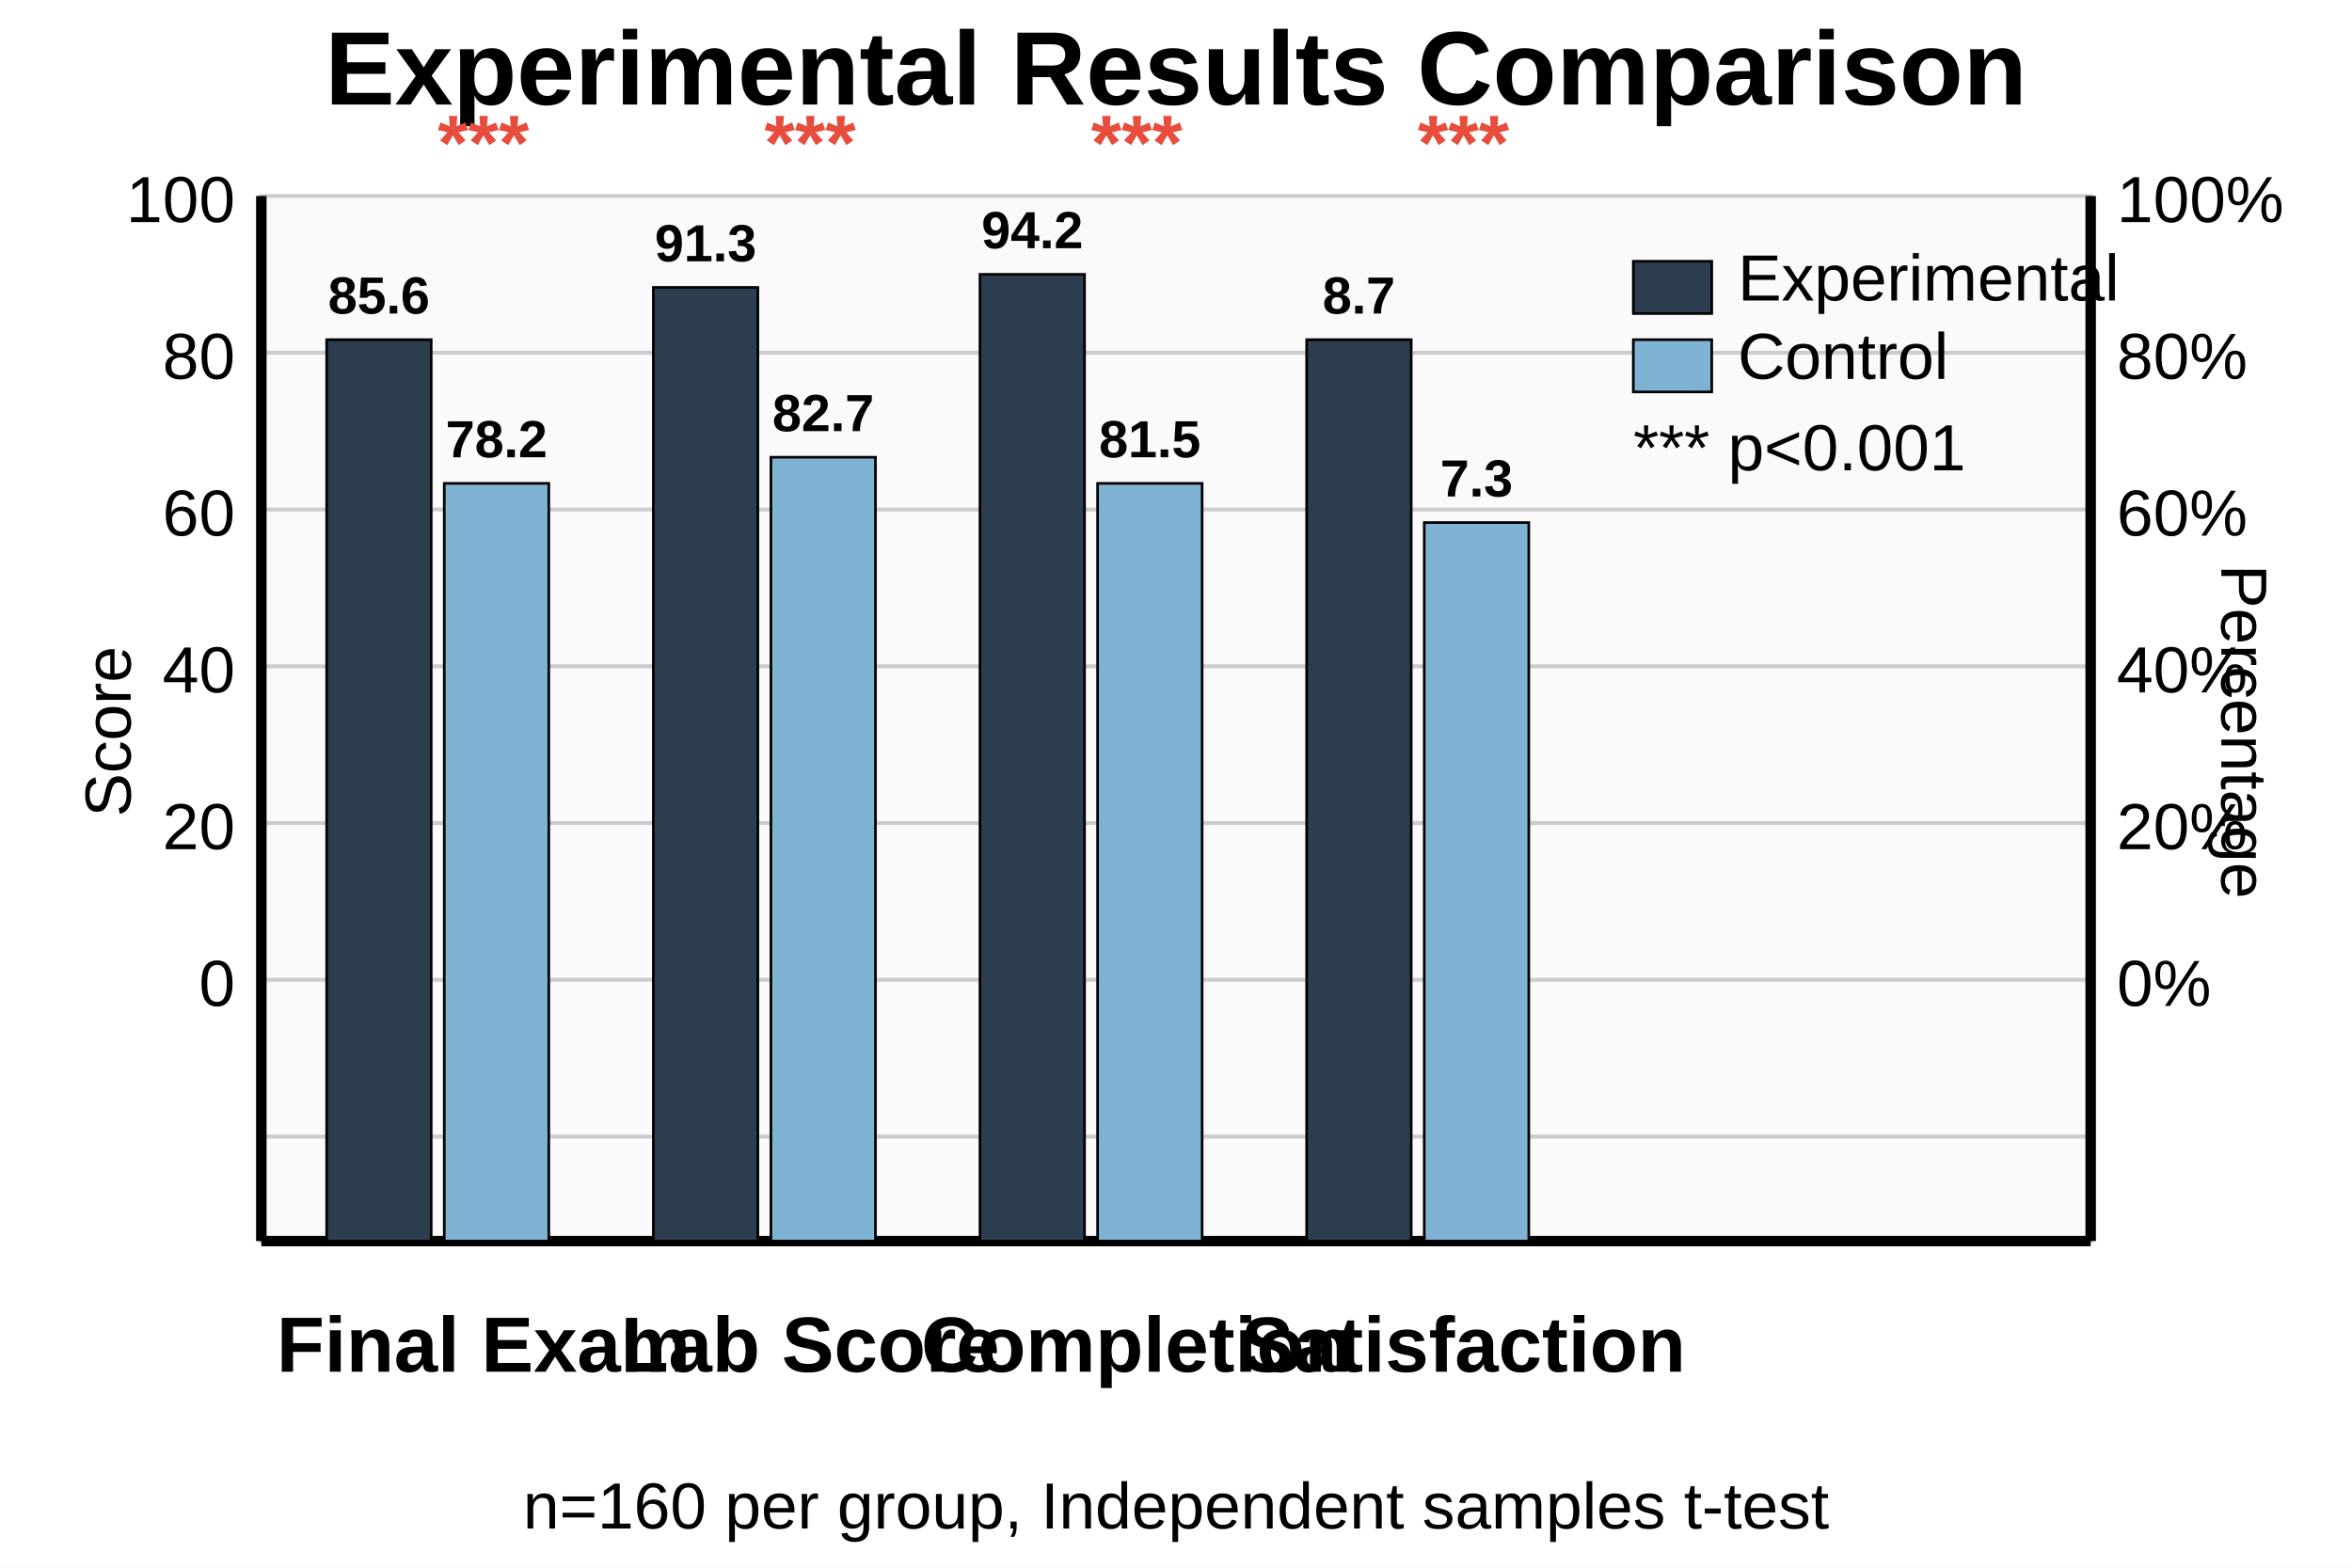
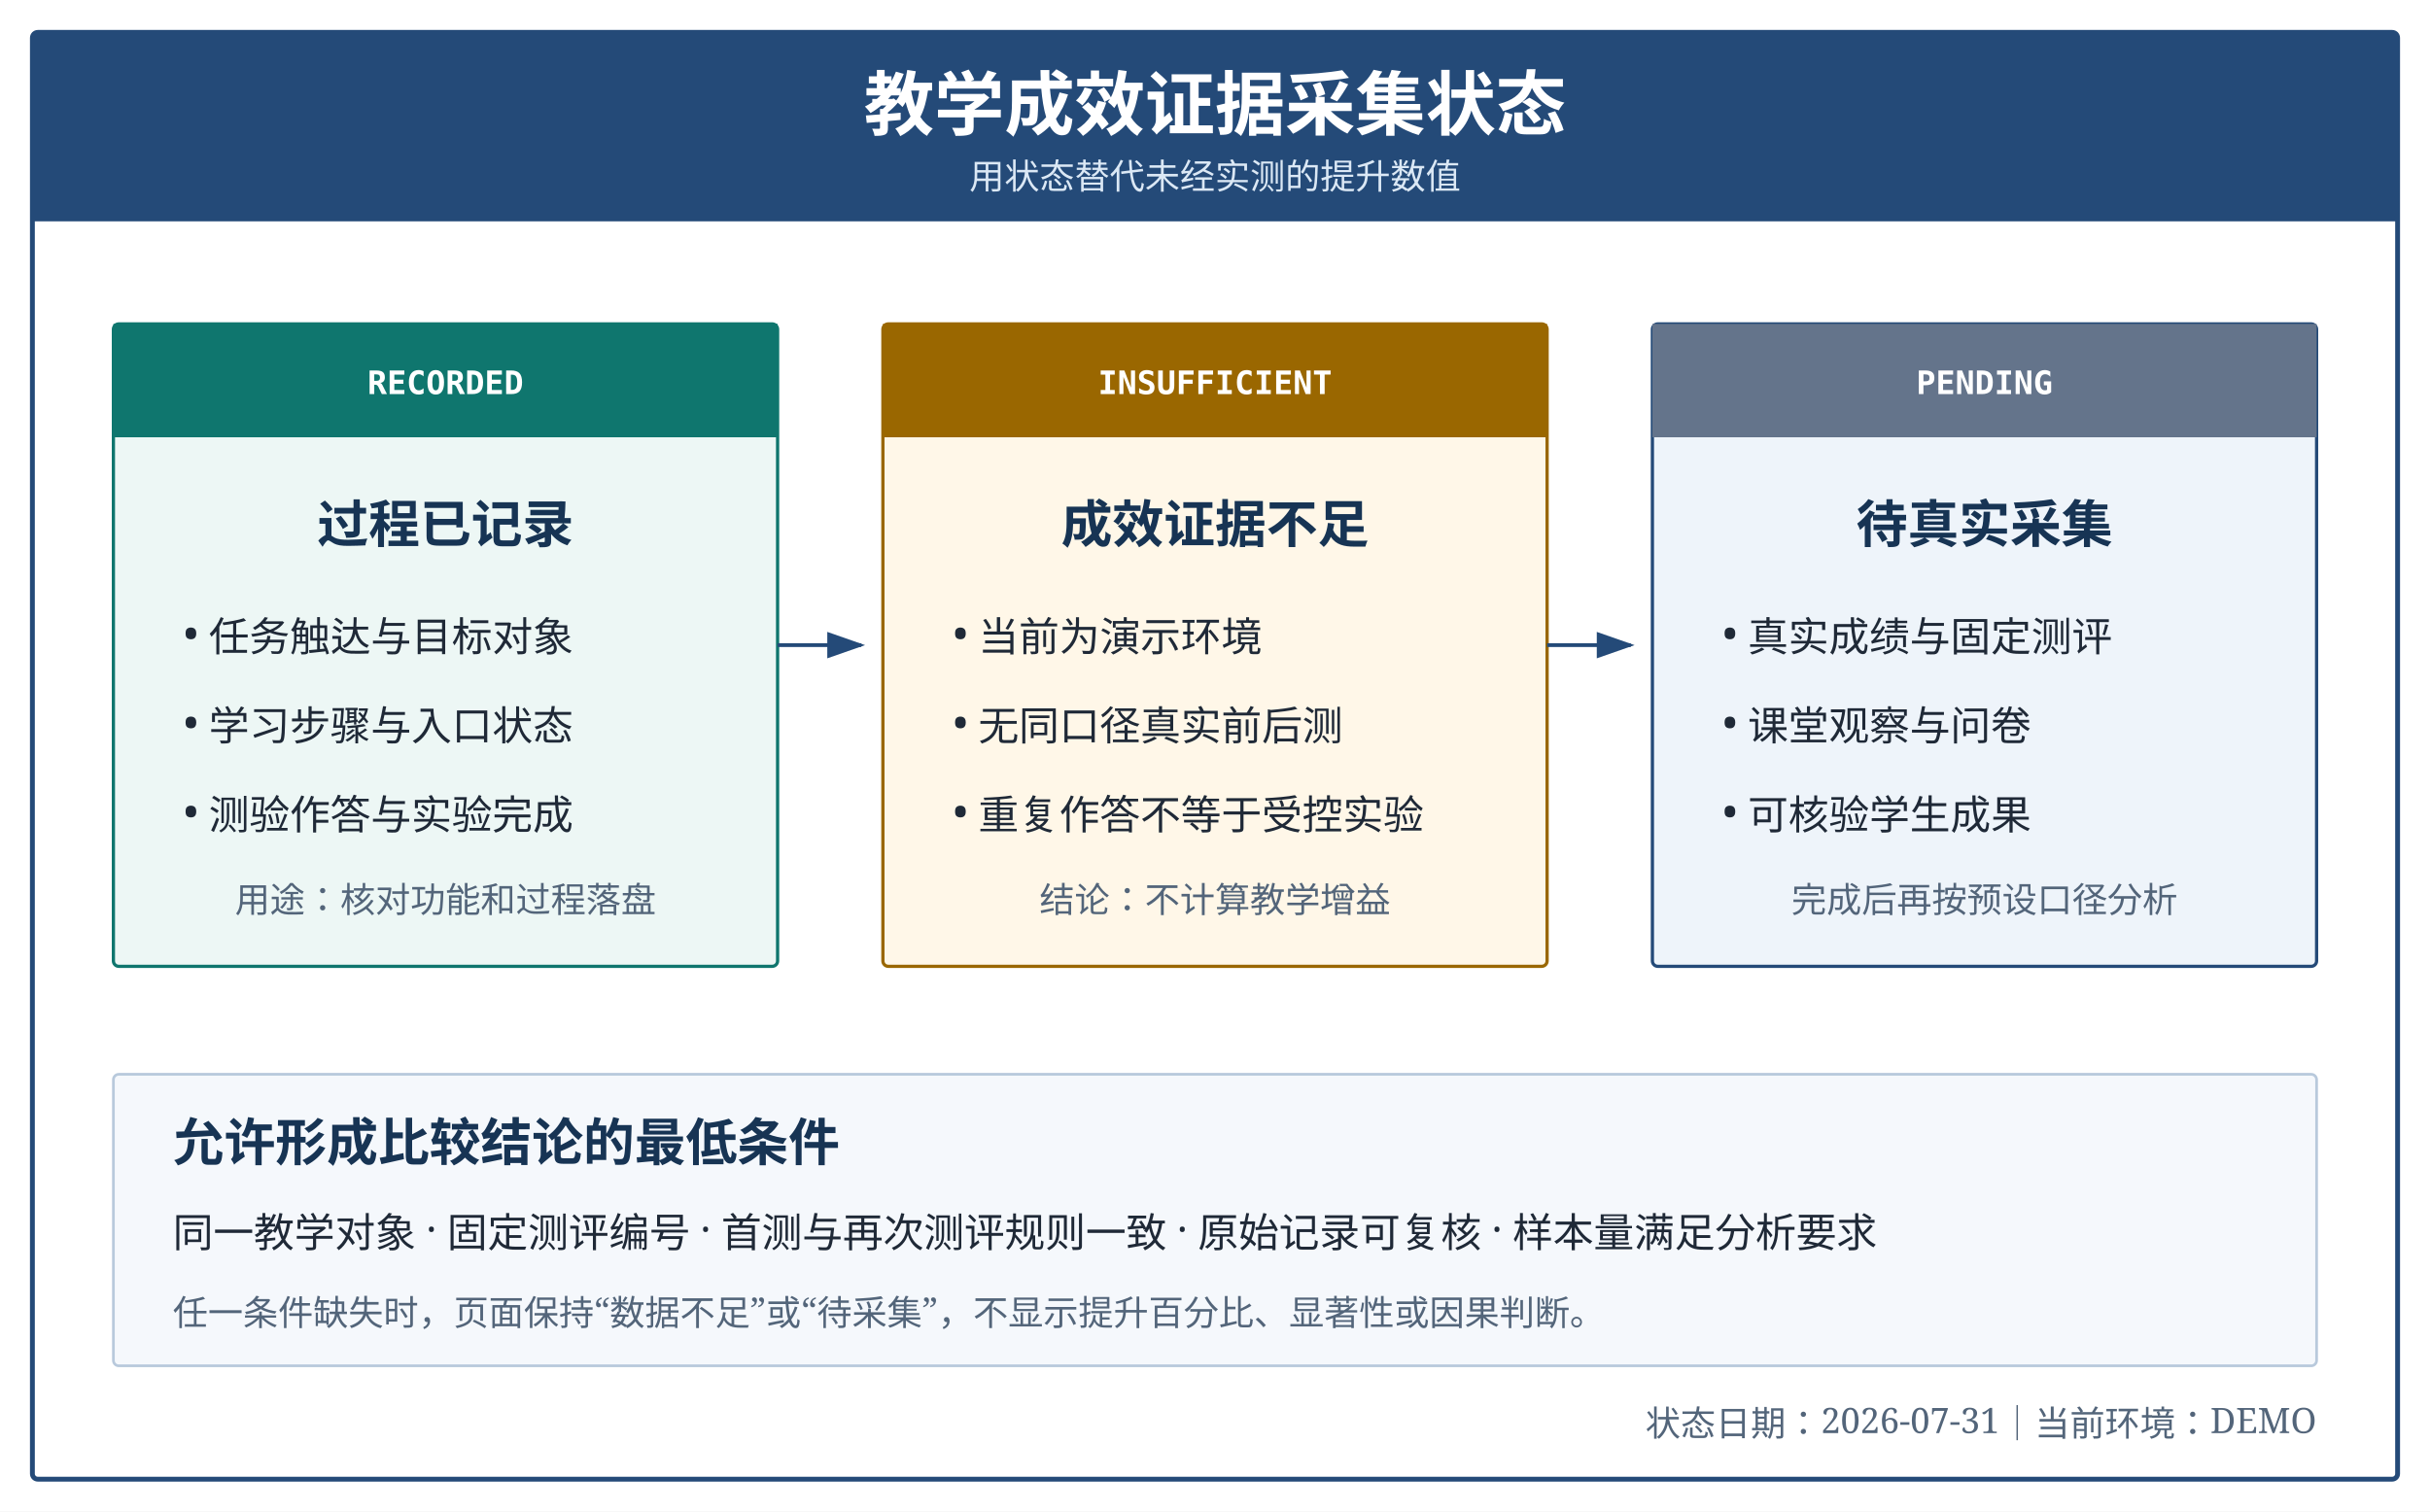
- <svg xmlns="http://www.w3.org/2000/svg" width="180" height="120" viewBox="0 0 180 120">
+ <svg xmlns="http://www.w3.org/2000/svg" width="900" height="560" viewBox="0 0 900 560" role="img" aria-labelledby="title desc">
  <defs>
+     <marker id="arr" markerWidth="10" markerHeight="8" refX="9" refY="4" orient="auto">
+       <path d="M0,0.5 L10,4 L0,7.5Z" fill="#244A78" />
+     </marker>
    <style>
-       .title-text { font-family: Arial, sans-serif; font-size: 8px; font-weight: bold; fill: #000000; }
-       .axis-text { font-family: Arial, sans-serif; font-size: 5px; fill: #000000; }
-       .label-text { font-family: Arial, sans-serif; font-size: 6px; font-weight: bold; fill: #000000; }
-       .value-text { font-family: Arial, sans-serif; font-size: 4px; font-weight: bold; fill: #000000; }
-       .legend-text { font-family: Arial, sans-serif; font-size: 5px; fill: #000000; }
-       .sig-text { font-family: Arial, sans-serif; font-size: 6px; font-weight: bold; fill: #E74C3C; }
-       
-       .exp-bar { fill: #2C3E50; stroke: #000000; stroke-width: 0.2; }
-       .ctrl-bar { fill: #7FB3D3; stroke: #000000; stroke-width: 0.2; }
-       .grid-line { stroke: #CCCCCC; stroke-width: 0.3; }
-       .axis-line { stroke: #000000; stroke-width: 0.8; }
+       .h1{font:700 26px SimHei,'Noto Sans SC','Microsoft YaHei',sans-serif;fill:#fff}
+       .h2{font:700 19px SimHei,'Noto Sans SC','Microsoft YaHei',sans-serif;fill:#173454}
+       .body{font:400 15px SimSun,'Noto Serif SC',serif;fill:#1f2937}
+       .small{font:400 13px SimSun,'Noto Serif SC',serif;fill:#53657a}
+       .code{font:700 12px ui-monospace,SFMono-Regular,Consolas,monospace;fill:#fff}
+       .light{fill:#dbe8f5}
    </style>
  </defs>
-   <rect width="180" height="120" fill="#FFFFFF" />
-   <text x="90" y="8" text-anchor="middle" class="title-text">Experimental Results Comparison</text>
-   <rect x="20" y="15" width="140" height="80" fill="#FAFAFA" stroke="#CCCCCC" stroke-width="0.3" />
-   <line x1="20" y1="27" x2="160" y2="27" class="grid-line" />
-   <line x1="20" y1="39" x2="160" y2="39" class="grid-line" />
-   <line x1="20" y1="51" x2="160" y2="51" class="grid-line" />
-   <line x1="20" y1="63" x2="160" y2="63" class="grid-line" />
-   <line x1="20" y1="75" x2="160" y2="75" class="grid-line" />
-   <line x1="20" y1="87" x2="160" y2="87" class="grid-line" />
-   <line x1="20" y1="15" x2="20" y2="95" class="axis-line" />
-   <text x="18" y="17" text-anchor="end" class="axis-text">100</text>
-   <text x="18" y="29" text-anchor="end" class="axis-text">80</text>
-   <text x="18" y="41" text-anchor="end" class="axis-text">60</text>
-   <text x="18" y="53" text-anchor="end" class="axis-text">40</text>
-   <text x="18" y="65" text-anchor="end" class="axis-text">20</text>
-   <text x="18" y="77" text-anchor="end" class="axis-text">0</text>
-   <line x1="160" y1="15" x2="160" y2="95" class="axis-line" />
-   <text x="162" y="17" class="axis-text">100%</text>
-   <text x="162" y="29" class="axis-text">80%</text>
-   <text x="162" y="41" class="axis-text">60%</text>
-   <text x="162" y="53" class="axis-text">40%</text>
-   <text x="162" y="65" class="axis-text">20%</text>
-   <text x="162" y="77" class="axis-text">0%</text>
-   <line x1="20" y1="95" x2="160" y2="95" class="axis-line" />
-   <g>
-     <rect x="25" y="26" width="8" height="69" class="exp-bar" />
-     <rect x="34" y="37" width="8" height="58" class="ctrl-bar" />
-     <text x="29" y="24" text-anchor="middle" class="value-text">85.6</text>
-     <text x="38" y="35" text-anchor="middle" class="value-text">78.2</text>
+   <rect width="900" height="560" fill="#fff" />
+   <rect x="12" y="12" width="876" height="536" rx="2" fill="none" stroke="#244A78" stroke-width="1.8" />
+   <rect x="12" y="12" width="876" height="70" fill="#244A78" />
+   <text x="450" y="48" text-anchor="middle" class="h1">教学成效证据采集状态</text>
+   <text x="450" y="70" text-anchor="middle" class="small light">用状态替代未经实测的提升数值</text>
+   <g id="recorded">
+     <rect x="42" y="120" width="246" height="238" rx="2" fill="#edf7f5" stroke="#0F766E" stroke-width="1.2" />
+     <rect x="42" y="120" width="246" height="42" fill="#0F766E" />
+     <text x="165" y="146" text-anchor="middle" class="code">RECORDED</text>
+     <text x="165" y="201" text-anchor="middle" class="h2">过程已记录</text>
+     <text x="68" y="240" class="body">• 任务触达与目标对象</text>
+     <text x="68" y="273" class="body">• 学习步骤与入口状态</text>
+     <text x="68" y="306" class="body">• 测验作答与实验完成</text>
+     <text x="165" y="338" text-anchor="middle" class="small">用途：核对功能和过程落盘</text>
  </g>
-   <g>
-     <rect x="50" y="22" width="8" height="73" class="exp-bar" />
-     <rect x="59" y="35" width="8" height="60" class="ctrl-bar" />
-     <text x="54" y="20" text-anchor="middle" class="value-text">91.3</text>
-     <text x="63" y="33" text-anchor="middle" class="value-text">82.7</text>
+   <g id="insufficient">
+     <rect x="327" y="120" width="246" height="238" rx="2" fill="#fff7e8" stroke="#9A6700" stroke-width="1.2" />
+     <rect x="327" y="120" width="246" height="42" fill="#9A6700" />
+     <text x="450" y="146" text-anchor="middle" class="code">INSUFFICIENT</text>
+     <text x="450" y="201" text-anchor="middle" class="h2">成效证据不足</text>
+     <text x="353" y="240" class="body">• 当前为演示环境</text>
+     <text x="353" y="273" class="body">• 无同口径真实前后测</text>
+     <text x="353" y="306" class="body">• 重复作答不等于受控实验</text>
+     <text x="450" y="338" text-anchor="middle" class="small">结论：不计算教学增益</text>
  </g>
-   <g>
-     <rect x="75" y="21" width="8" height="74" class="exp-bar" />
-     <rect x="84" y="37" width="8" height="58" class="ctrl-bar" />
-     <text x="79" y="19" text-anchor="middle" class="value-text">94.2</text>
-     <text x="88" y="35" text-anchor="middle" class="value-text">81.5</text>
+   <g id="pending">
+     <rect x="612" y="120" width="246" height="238" rx="2" fill="#eef4fa" stroke="#244A78" stroke-width="1.2" />
+     <rect x="612" y="120" width="246" height="42" fill="#64748B" />
+     <text x="735" y="146" text-anchor="middle" class="code">PENDING</text>
+     <text x="735" y="201" text-anchor="middle" class="h2">待真实采集</text>
+     <text x="638" y="240" class="body">• 真实成绩与固定测评</text>
+     <text x="638" y="273" class="body">• 课堂观察与问卷</text>
+     <text x="638" y="306" class="body">• 可核验学生成果</text>
+     <text x="735" y="338" text-anchor="middle" class="small">完成后再按预设口径分析</text>
  </g>
-   <g>
-     <rect x="100" y="26" width="8" height="69" class="exp-bar" />
-     <rect x="109" y="40" width="8" height="55" class="ctrl-bar" />
-     <text x="104" y="24" text-anchor="middle" class="value-text">8.7</text>
-     <text x="113" y="38" text-anchor="middle" class="value-text">7.3</text>
-   </g>
-   <text x="37" y="105" text-anchor="middle" class="label-text">Final Exam</text>
-   <text x="62" y="105" text-anchor="middle" class="label-text">Lab Score</text>
-   <text x="87" y="105" text-anchor="middle" class="label-text">Completion</text>
-   <text x="112" y="105" text-anchor="middle" class="label-text">Satisfaction</text>
-   <text x="37" y="13" text-anchor="middle" class="sig-text">***</text>
-   <text x="62" y="13" text-anchor="middle" class="sig-text">***</text>
-   <text x="87" y="13" text-anchor="middle" class="sig-text">***</text>
-   <text x="112" y="13" text-anchor="middle" class="sig-text">***</text>
-   <g transform="translate(125, 20)">
-     <rect x="0" y="0" width="6" height="4" class="exp-bar" />
-     <text x="8" y="3" class="legend-text">Experimental</text>
-     <rect x="0" y="6" width="6" height="4" class="ctrl-bar" />
-     <text x="8" y="9" class="legend-text">Control</text>
-     <text x="0" y="16" class="legend-text">*** p&lt;0.001</text>
-   </g>
-   <text x="10" y="56" text-anchor="middle" class="axis-text" transform="rotate(-90, 10, 56)">Score</text>
-   <text x="170" y="56" text-anchor="middle" class="axis-text" transform="rotate(90, 170, 56)">Percentage</text>
-   <text x="90" y="117" text-anchor="middle" class="legend-text">n=160 per group, Independent samples t-test</text>
+   <line x1="288" y1="239" x2="319" y2="239" stroke="#244A78" stroke-width="1.4" marker-end="url(#arr)" />
+   <line x1="573" y1="239" x2="604" y2="239" stroke="#244A78" stroke-width="1.4" marker-end="url(#arr)" />
+   <rect x="42" y="398" width="816" height="108" rx="2" fill="#f5f8fc" stroke="#b8c9dc" stroke-width="1" />
+   <text x="64" y="430" class="h2">允许形成比较结论的最低条件</text>
+   <text x="64" y="462" class="body">同一教学对象 · 固定测评编号 · 首测与再次测评规则一致 · 原始记录可复核 · 样本量满足分析要求</text>
+   <text x="64" y="491" class="small">任一条件缺失时，页面保持“数据不足”或“待采集”，不显示提升百分比、显著性或因果判断。</text>
+   <text x="858" y="532" text-anchor="end" class="small">状态日期：2026-07-31｜当前环境：DEMO</text>
</svg>
